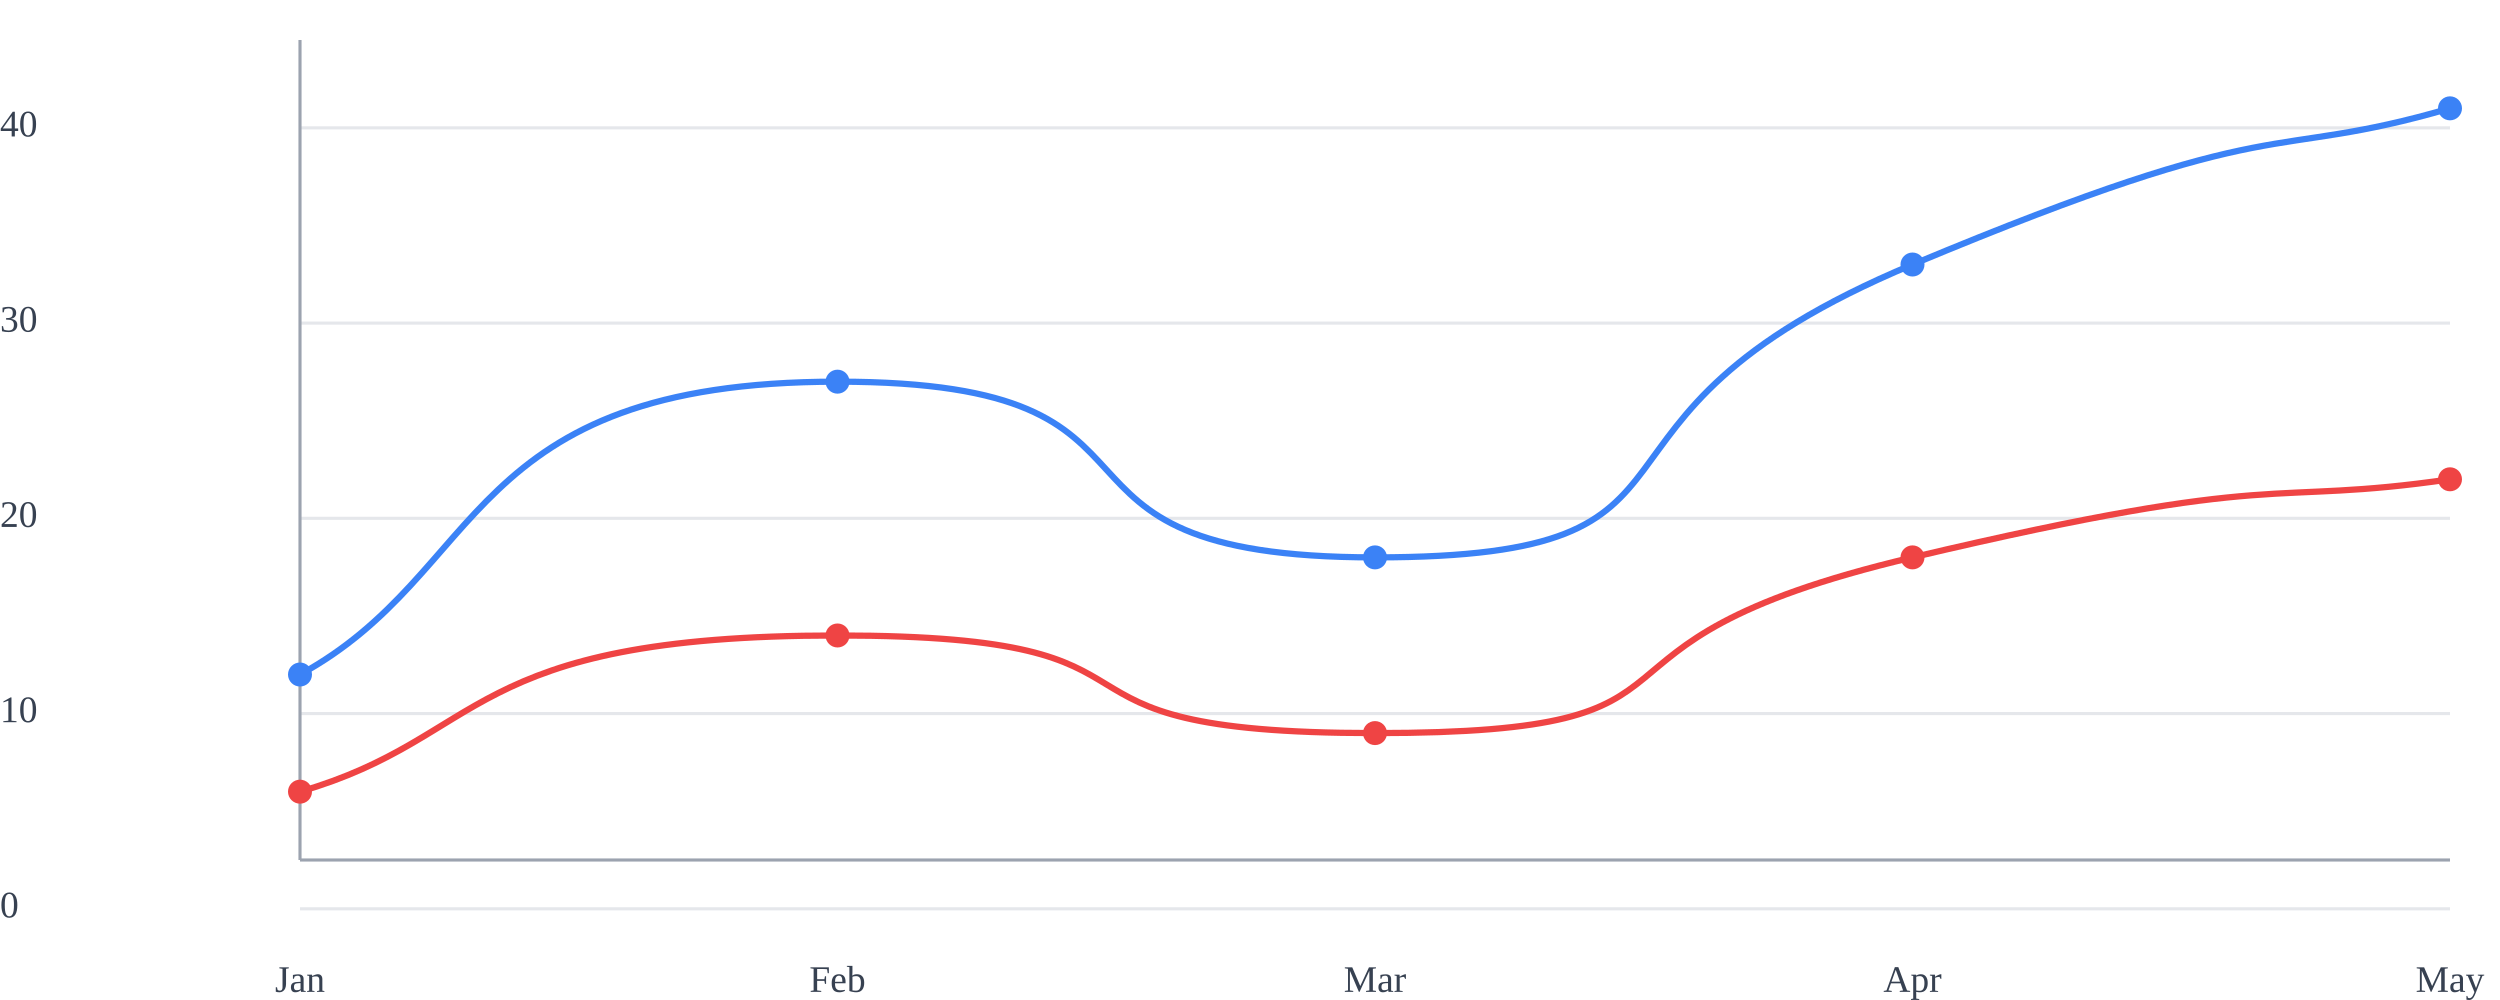
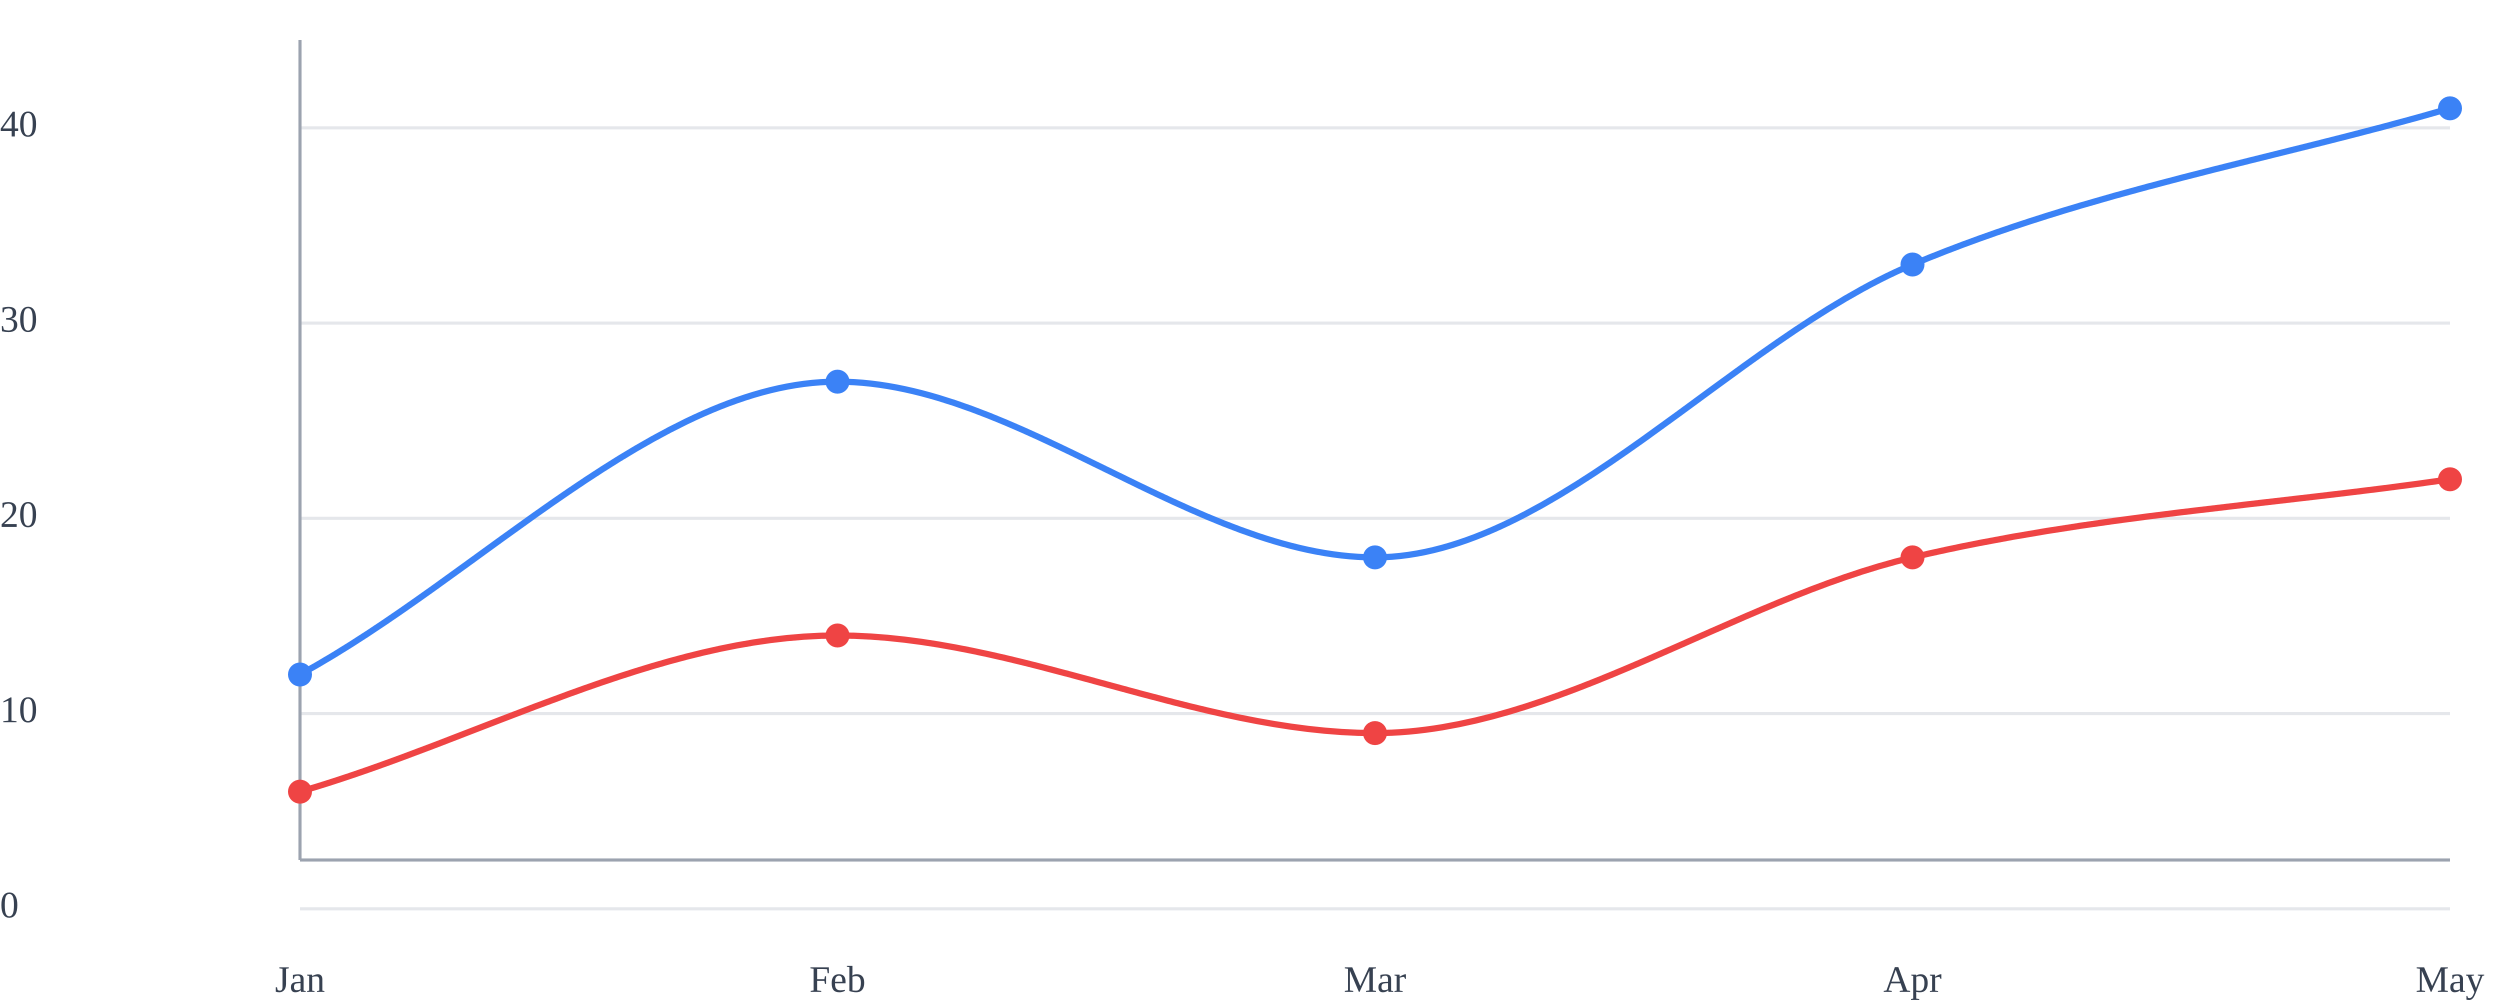
<svg xmlns="http://www.w3.org/2000/svg" width="800" height="320" viewBox="0 0 800 320">
  <svg x="0" y="0" width="800" height="320" viewBox="0 0 100 100" preserveAspectRatio="none">
    <line x1="12" x2="98" y1="90.881" y2="90.881" stroke="#e5e7eb" stroke-width="1" vector-effect="non-scaling-stroke" />
    <line x1="12" x2="98" y1="71.357" y2="71.357" stroke="#e5e7eb" stroke-width="1" vector-effect="non-scaling-stroke" />
    <line x1="12" x2="98" y1="51.833" y2="51.833" stroke="#e5e7eb" stroke-width="1" vector-effect="non-scaling-stroke" />
    <line x1="12" x2="98" y1="32.309" y2="32.309" stroke="#e5e7eb" stroke-width="1" vector-effect="non-scaling-stroke" />
    <line x1="12" x2="98" y1="12.786" y2="12.786" stroke="#e5e7eb" stroke-width="1" vector-effect="non-scaling-stroke" />
    <line x1="12" x2="12" y1="4" y2="86" stroke="#9ca3af" stroke-width="1" vector-effect="non-scaling-stroke" />
    <line x1="12" x2="98" y1="86" y2="86" stroke="#9ca3af" stroke-width="1" vector-effect="non-scaling-stroke" />
-     <path class="series-0" d="M12,67.452 C19.525,57.202 18.45,38.167 33.5,38.167 C48.55,38.167 39.95,55.738 55,55.738 C70.05,55.738 61.45,42.169 76.5,26.452 C91.55,10.736 90.475,16.3 98,10.833" fill="none" stroke="#3b82f6" stroke-width="2" stroke-linecap="round" stroke-linejoin="round" vector-effect="non-scaling-stroke" />
+     <path class="series-0" d="M12,67.452 C19.167,57.691 26.333,38.167 33.5,38.167 C40.667,38.167 47.833,55.738 55,55.738 C62.167,55.738 69.333,33.937 76.5,26.452 C83.667,18.968 90.833,16.04 98,10.833" fill="none" stroke="#3b82f6" stroke-width="2" stroke-linecap="round" stroke-linejoin="round" vector-effect="non-scaling-stroke" />
    <g class="series-0">
      <ellipse cx="12" cy="67.452" rx="0.48" ry="1.2" fill="#3b82f6" />
      <ellipse id="svgraph-37-s0-pt-0" cx="12" cy="67.452" rx="1.6" ry="4" fill="transparent" tabindex="0" />
    </g>
    <g class="series-0">
      <ellipse cx="33.5" cy="38.167" rx="0.48" ry="1.2" fill="#3b82f6" />
      <ellipse id="svgraph-37-s0-pt-1" cx="33.5" cy="38.167" rx="1.6" ry="4" fill="transparent" tabindex="0" />
    </g>
    <g class="series-0">
      <ellipse cx="55" cy="55.738" rx="0.48" ry="1.2" fill="#3b82f6" />
      <ellipse id="svgraph-37-s0-pt-2" cx="55" cy="55.738" rx="1.6" ry="4" fill="transparent" tabindex="0" />
    </g>
    <g class="series-0">
      <ellipse cx="76.5" cy="26.452" rx="0.48" ry="1.2" fill="#3b82f6" />
      <ellipse id="svgraph-37-s0-pt-3" cx="76.5" cy="26.452" rx="1.6" ry="4" fill="transparent" tabindex="0" />
    </g>
    <g class="series-0">
      <ellipse cx="98" cy="10.833" rx="0.48" ry="1.2" fill="#3b82f6" />
      <ellipse id="svgraph-37-s0-pt-4" cx="98" cy="10.833" rx="1.6" ry="4" fill="transparent" tabindex="0" />
    </g>
-     <path class="series-1" d="M12,79.167 C19.525,73.7 18.45,63.548 33.5,63.548 C48.55,63.548 39.95,73.309 55,73.309 C70.05,73.309 61.45,64.621 76.5,55.738 C91.55,46.855 90.475,50.662 98,47.929" fill="none" stroke="#ef4444" stroke-width="2" stroke-linecap="round" stroke-linejoin="round" vector-effect="non-scaling-stroke" />
+     <path class="series-1" d="M12,79.167 C19.167,73.96 26.333,63.548 33.5,63.548 C40.667,63.548 47.833,73.309 55,73.309 C62.167,73.309 69.333,59.968 76.5,55.738 C83.667,51.508 90.833,50.532 98,47.929" fill="none" stroke="#ef4444" stroke-width="2" stroke-linecap="round" stroke-linejoin="round" vector-effect="non-scaling-stroke" />
    <g class="series-1">
      <ellipse cx="12" cy="79.167" rx="0.48" ry="1.2" fill="#ef4444" />
      <ellipse id="svgraph-37-s1-pt-0" cx="12" cy="79.167" rx="1.6" ry="4" fill="transparent" tabindex="0" />
    </g>
    <g class="series-1">
      <ellipse cx="33.5" cy="63.548" rx="0.48" ry="1.2" fill="#ef4444" />
      <ellipse id="svgraph-37-s1-pt-1" cx="33.5" cy="63.548" rx="1.6" ry="4" fill="transparent" tabindex="0" />
    </g>
    <g class="series-1">
      <ellipse cx="55" cy="73.309" rx="0.48" ry="1.2" fill="#ef4444" />
      <ellipse id="svgraph-37-s1-pt-2" cx="55" cy="73.309" rx="1.6" ry="4" fill="transparent" tabindex="0" />
    </g>
    <g class="series-1">
      <ellipse cx="76.5" cy="55.738" rx="0.48" ry="1.2" fill="#ef4444" />
      <ellipse id="svgraph-37-s1-pt-3" cx="76.5" cy="55.738" rx="1.6" ry="4" fill="transparent" tabindex="0" />
    </g>
    <g class="series-1">
      <ellipse cx="98" cy="47.929" rx="0.48" ry="1.2" fill="#ef4444" />
      <ellipse id="svgraph-37-s1-pt-4" cx="98" cy="47.929" rx="1.6" ry="4" fill="transparent" tabindex="0" />
    </g>
  </svg>
  <text x="0" y="290.819" font-family="inherit" font-size="12" fill="#374151" text-anchor="start" dominant-baseline="middle">0</text>
  <text x="0" y="228.343" font-family="inherit" font-size="12" fill="#374151" text-anchor="start" dominant-baseline="middle">10</text>
  <text x="0" y="165.867" font-family="inherit" font-size="12" fill="#374151" text-anchor="start" dominant-baseline="middle">20</text>
  <text x="0" y="103.39" font-family="inherit" font-size="12" fill="#374151" text-anchor="start" dominant-baseline="middle">30</text>
  <text x="0" y="40.914" font-family="inherit" font-size="12" fill="#374151" text-anchor="start" dominant-baseline="middle">40</text>
  <text x="96" y="320" font-family="inherit" font-size="12" fill="#374151" text-anchor="middle" dominant-baseline="text-after-edge">Jan</text>
  <text x="268" y="320" font-family="inherit" font-size="12" fill="#374151" text-anchor="middle" dominant-baseline="text-after-edge">Feb</text>
  <text x="440" y="320" font-family="inherit" font-size="12" fill="#374151" text-anchor="middle" dominant-baseline="text-after-edge">Mar</text>
  <text x="612" y="320" font-family="inherit" font-size="12" fill="#374151" text-anchor="middle" dominant-baseline="text-after-edge">Apr</text>
  <text x="784" y="320" font-family="inherit" font-size="12" fill="#374151" text-anchor="middle" dominant-baseline="text-after-edge">May</text>
</svg>
